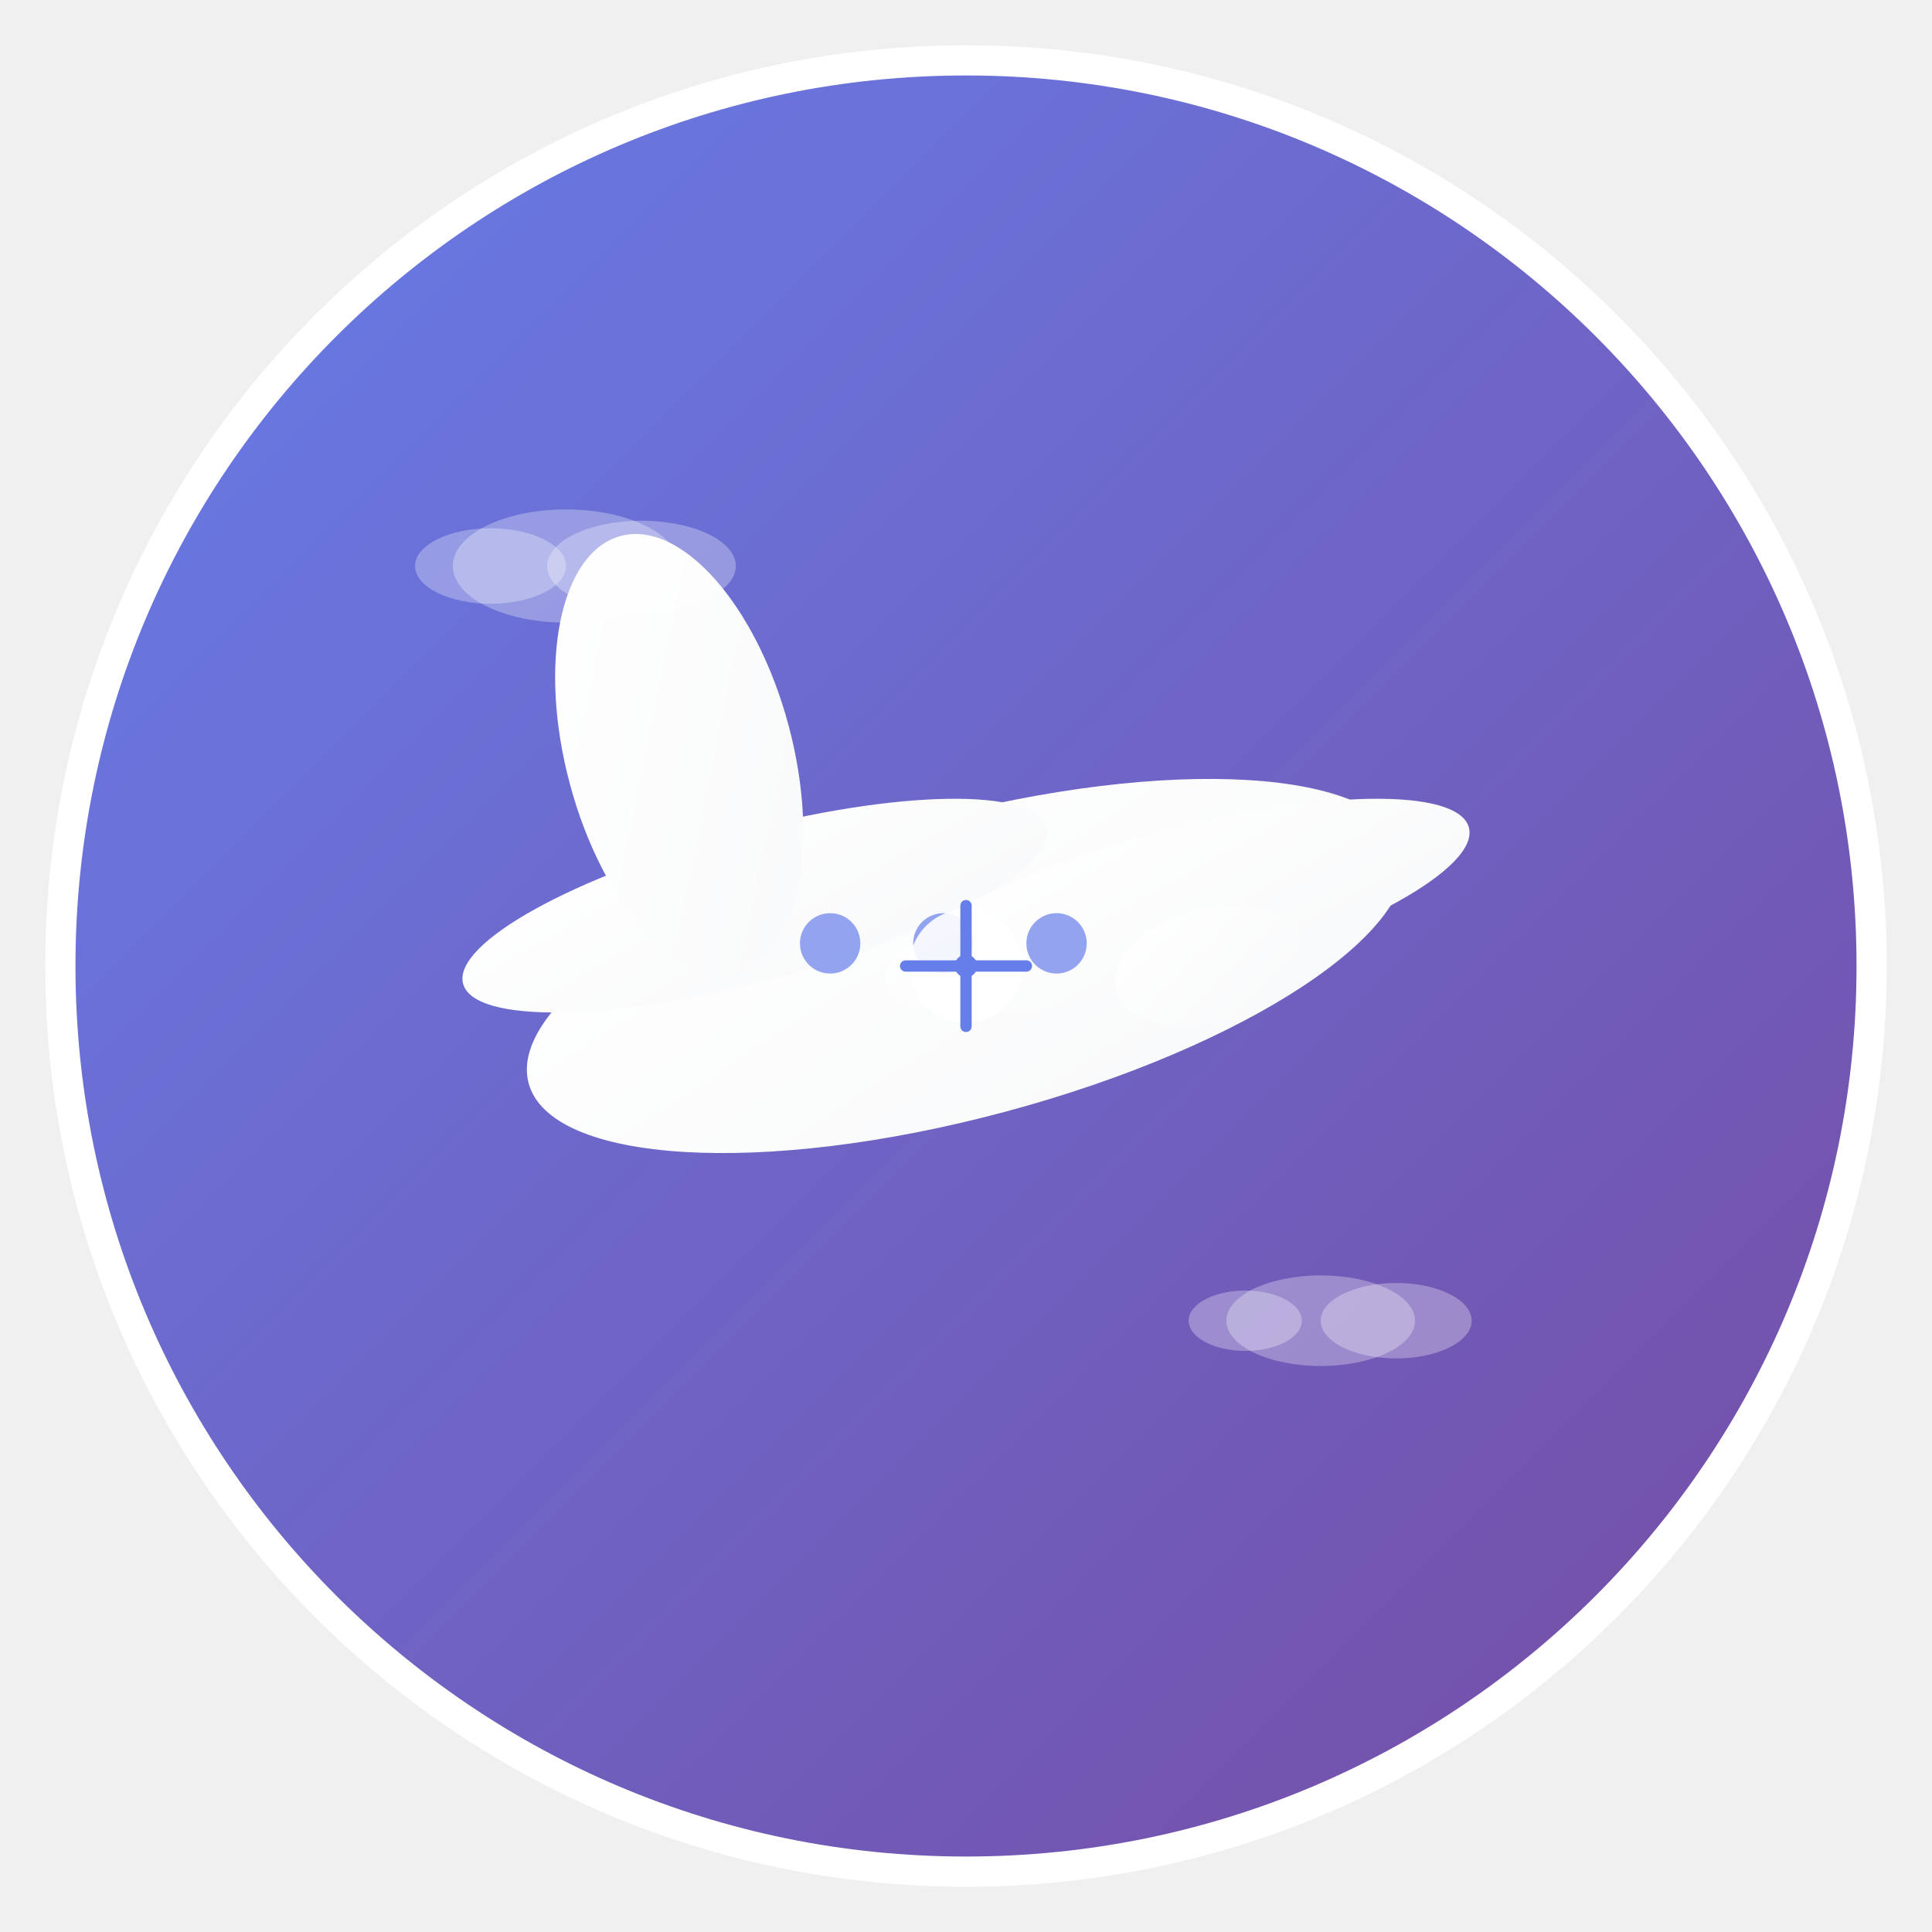
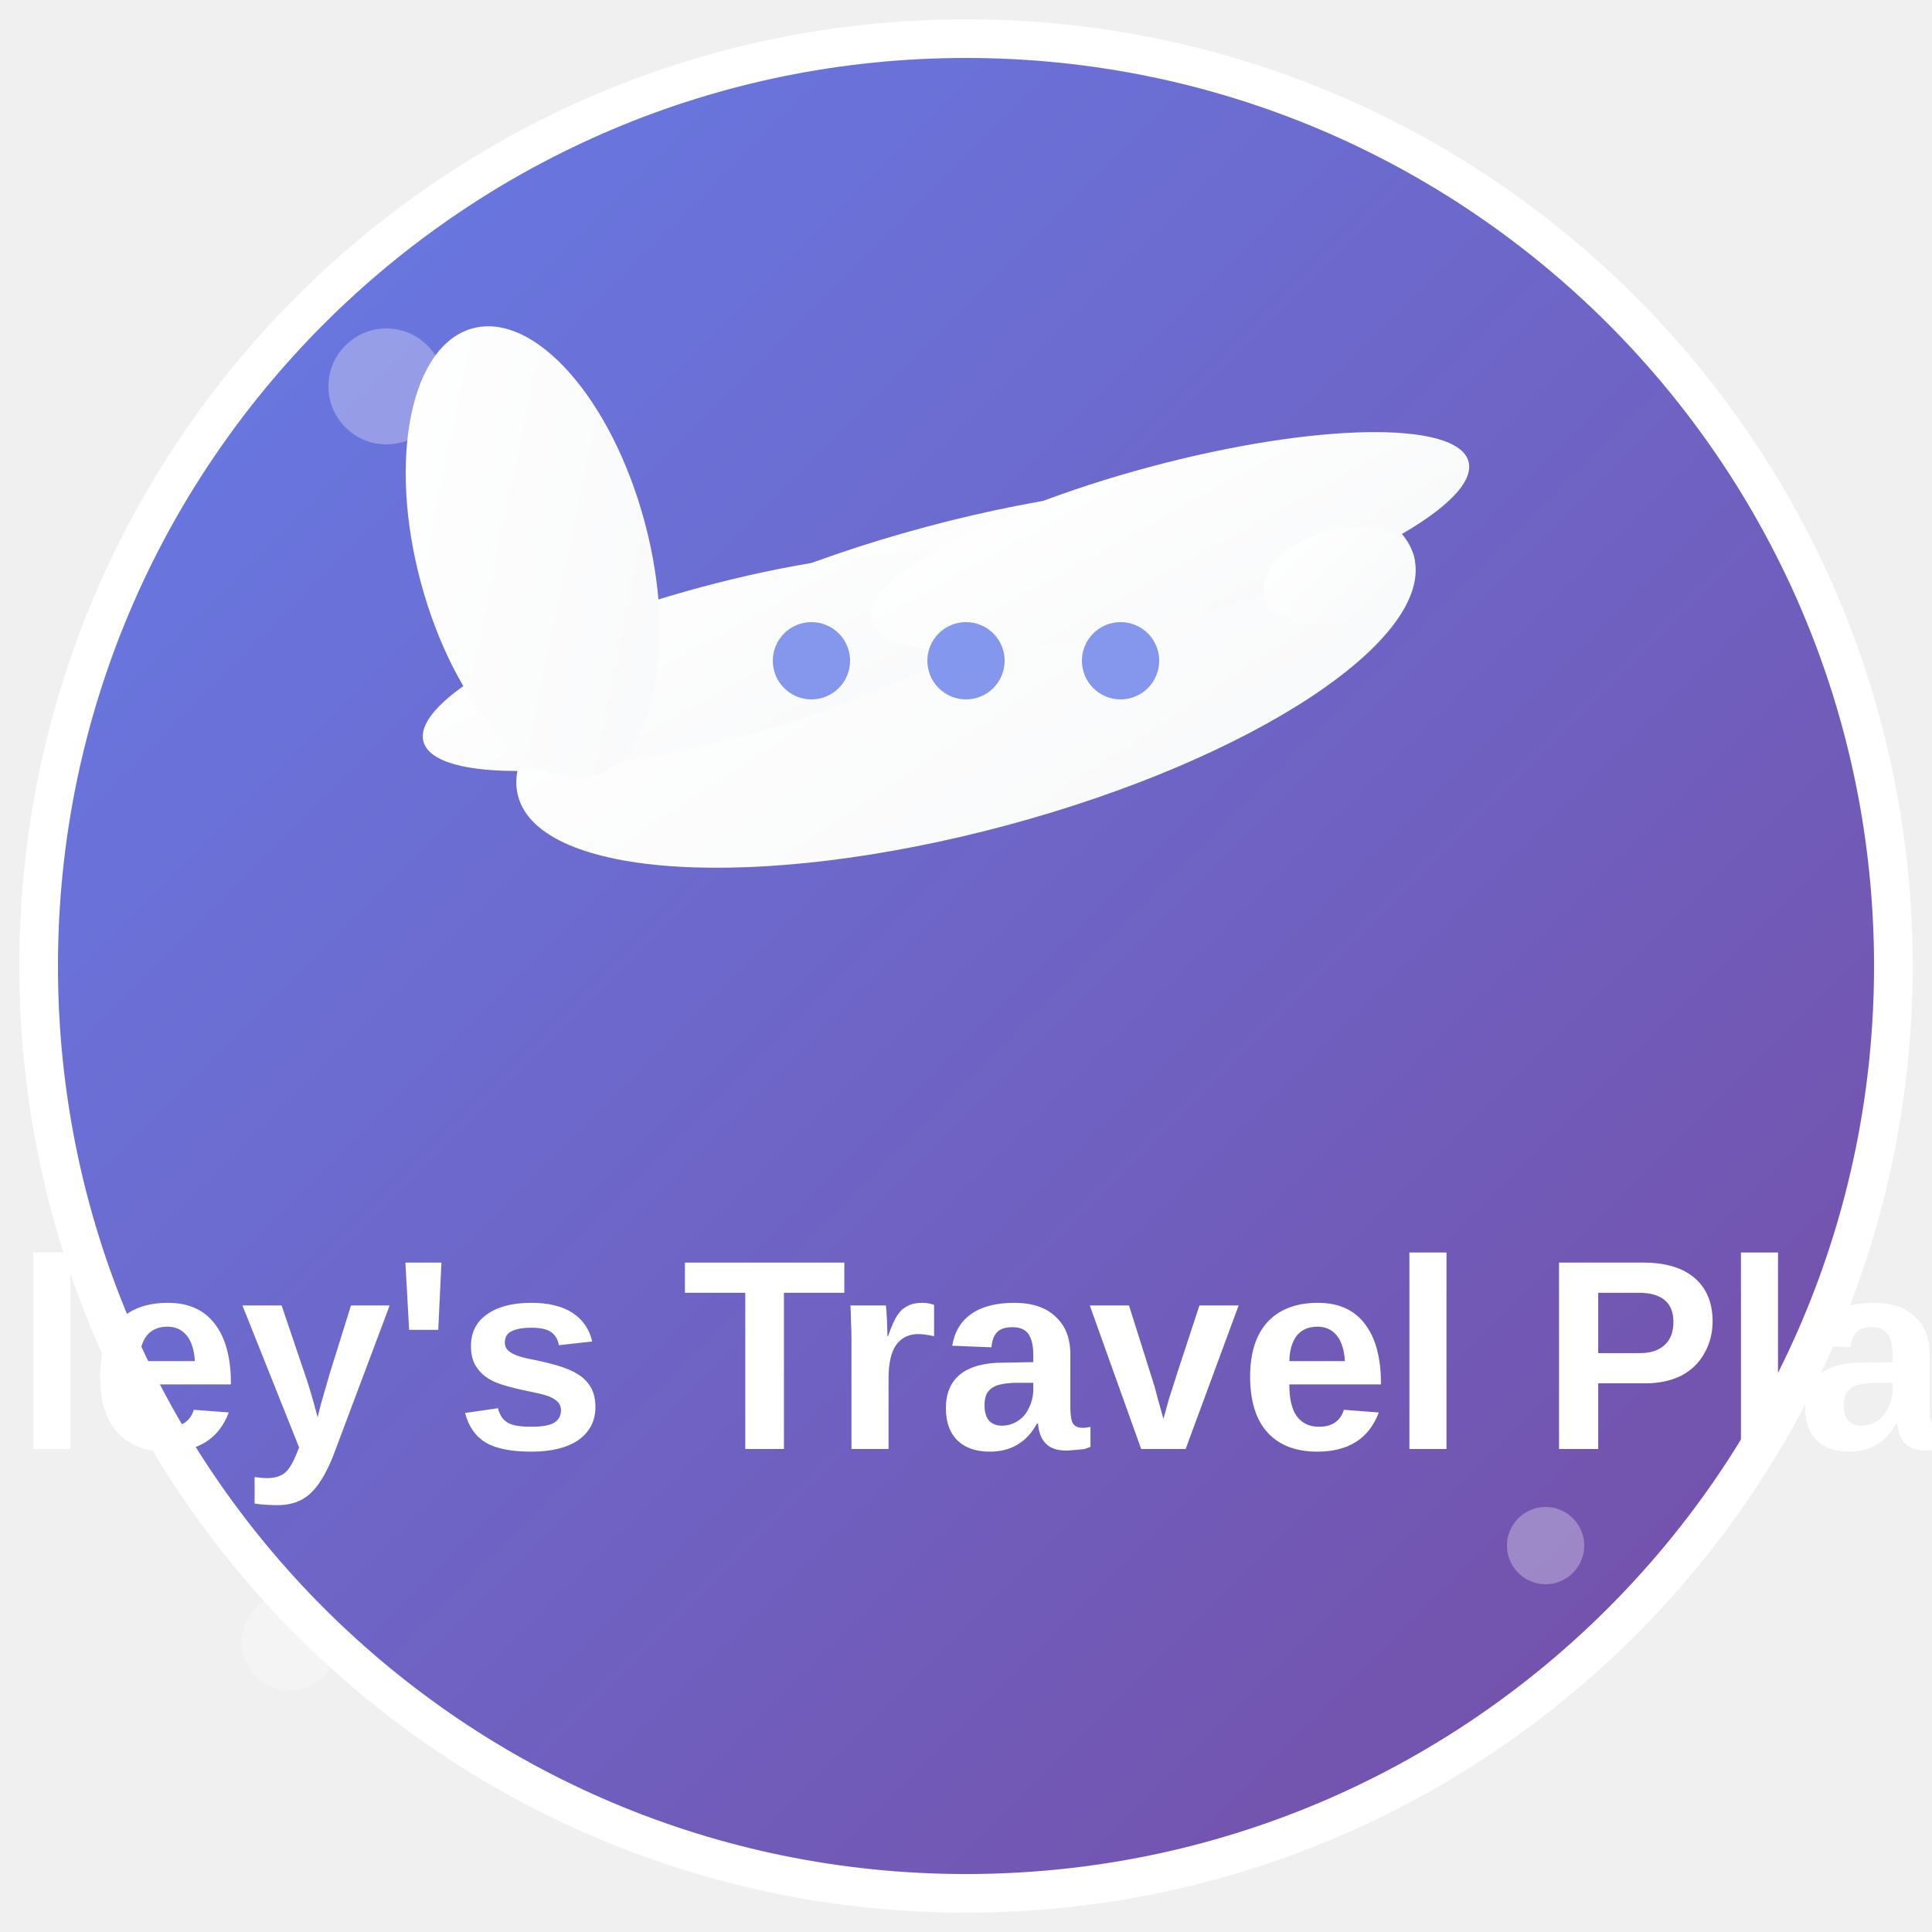
- <svg xmlns="http://www.w3.org/2000/svg" width="57" height="57" viewBox="0 0 512 512">
+ <svg xmlns="http://www.w3.org/2000/svg" width="57" height="57" viewBox="0 0 57 57">
  <defs>
    <linearGradient id="bg" x1="0%" y1="0%" x2="100%" y2="100%">
      <stop offset="0%" style="stop-color:#667eea;stop-opacity:1" />
      <stop offset="100%" style="stop-color:#764ba2;stop-opacity:1" />
    </linearGradient>
    <linearGradient id="plane" x1="0%" y1="0%" x2="100%" y2="100%">
      <stop offset="0%" style="stop-color:#ffffff;stop-opacity:1" />
      <stop offset="100%" style="stop-color:#f8f9fa;stop-opacity:1" />
    </linearGradient>
  </defs>
-   <circle cx="256" cy="256" r="240" fill="url(#bg)" stroke="#ffffff" stroke-width="8" />
-   <ellipse cx="256" cy="256" rx="120" ry="40" fill="url(#plane)" transform="rotate(-15 256 256)" />
-   <ellipse cx="200" cy="240" rx="80" ry="20" fill="url(#plane)" transform="rotate(-15 200 240)" />
-   <ellipse cx="312" cy="240" rx="80" ry="20" fill="url(#plane)" transform="rotate(-15 312 240)" />
-   <ellipse cx="180" cy="200" rx="30" ry="60" fill="url(#plane)" transform="rotate(-15 180 200)" />
-   <ellipse cx="320" cy="256" rx="25" ry="15" fill="url(#plane)" transform="rotate(-15 320 256)" />
-   <circle cx="220" cy="250" r="8" fill="#667eea" opacity="0.7" />
-   <circle cx="250" cy="250" r="8" fill="#667eea" opacity="0.7" />
-   <circle cx="280" cy="250" r="8" fill="#667eea" opacity="0.7" />
-   <ellipse cx="150" cy="150" rx="30" ry="15" fill="rgba(255,255,255,0.3)" />
-   <ellipse cx="170" cy="150" rx="25" ry="12" fill="rgba(255,255,255,0.3)" />
-   <ellipse cx="130" cy="150" rx="20" ry="10" fill="rgba(255,255,255,0.3)" />
-   <ellipse cx="350" cy="350" rx="25" ry="12" fill="rgba(255,255,255,0.3)" />
-   <ellipse cx="370" cy="350" rx="20" ry="10" fill="rgba(255,255,255,0.3)" />
-   <ellipse cx="330" cy="350" rx="15" ry="8" fill="rgba(255,255,255,0.3)" />
-   <circle cx="256" cy="256" r="15" fill="#ffffff" opacity="0.9" />
-   <line x1="256" y1="240" x2="256" y2="272" stroke="#667eea" stroke-width="3" stroke-linecap="round" />
-   <line x1="240" y1="256" x2="272" y2="256" stroke="#667eea" stroke-width="3" stroke-linecap="round" />
-   <circle cx="256" cy="256" r="3" fill="#667eea" />
+   <circle cx="28.5" cy="28.5" r="27.36" fill="url(#bg)" stroke="#ffffff" stroke-width="1.14" />
+   <g transform="translate(28.5, 19.95)">
+     <ellipse cx="0" cy="0" rx="13.68" ry="4.56" fill="url(#plane)" transform="rotate(-15)" />
+     <ellipse cx="-6.84" cy="-2.28" rx="9.12" ry="2.28" fill="url(#plane)" transform="rotate(-15)" />
+     <ellipse cx="6.84" cy="-2.28" rx="9.12" ry="2.28" fill="url(#plane)" transform="rotate(-15)" />
+     <ellipse cx="-11.4" cy="-6.84" rx="3.42" ry="6.84" fill="url(#plane)" transform="rotate(-15)" />
+     <ellipse cx="11.4" cy="0" rx="2.28" ry="1.368" fill="url(#plane)" transform="rotate(-15)" />
+     <circle cx="-4.56" cy="-0.456" r="1.14" fill="#667eea" opacity="0.8" />
+     <circle cx="0" cy="-0.456" r="1.14" fill="#667eea" opacity="0.8" />
+     <circle cx="4.56" cy="-0.456" r="1.14" fill="#667eea" opacity="0.8" />
+   </g>
+   <text x="28.5" y="42.75" text-anchor="middle" font-family="Arial, sans-serif" font-size="8" font-weight="bold" fill="white">
+     Bradley's Travel Planner
+   </text>
+   <circle cx="11.4" cy="11.4" r="1.71" fill="rgba(255,255,255,0.3)" />
+   <circle cx="45.6" cy="45.6" r="1.14" fill="rgba(255,255,255,0.3)" />
+   <circle cx="8.55" cy="48.45" r="1.425" fill="rgba(255,255,255,0.3)" />
</svg>
